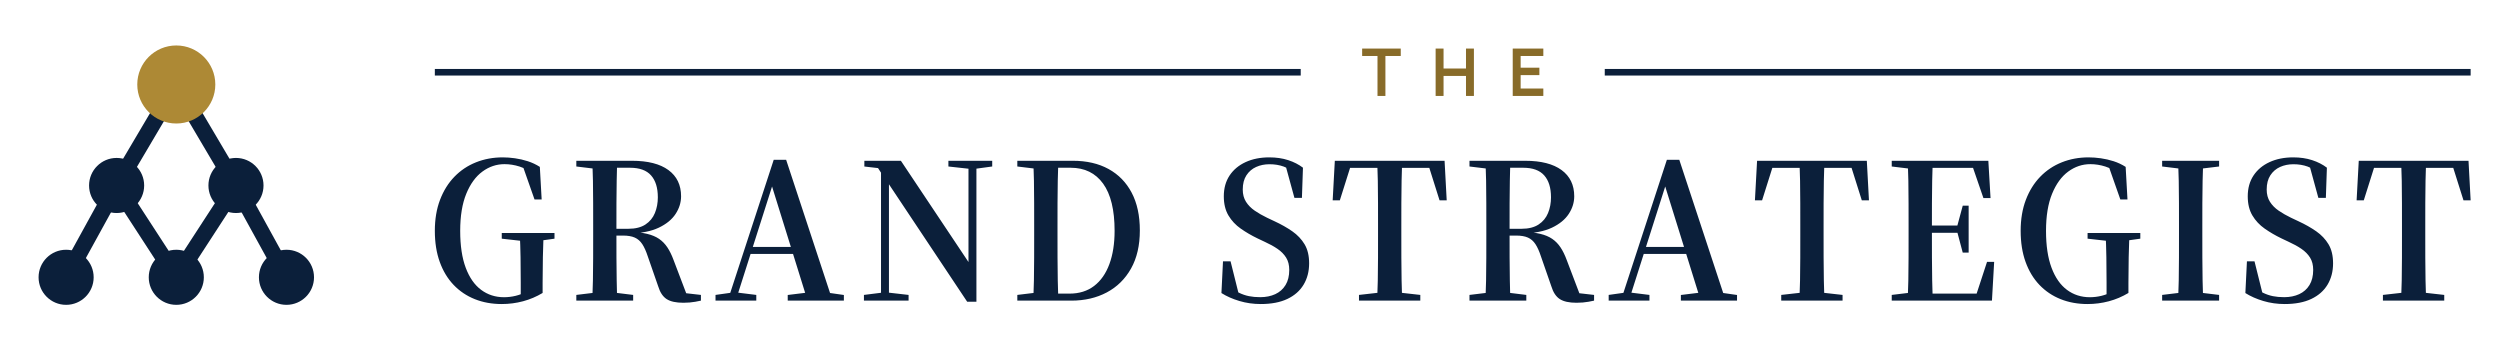
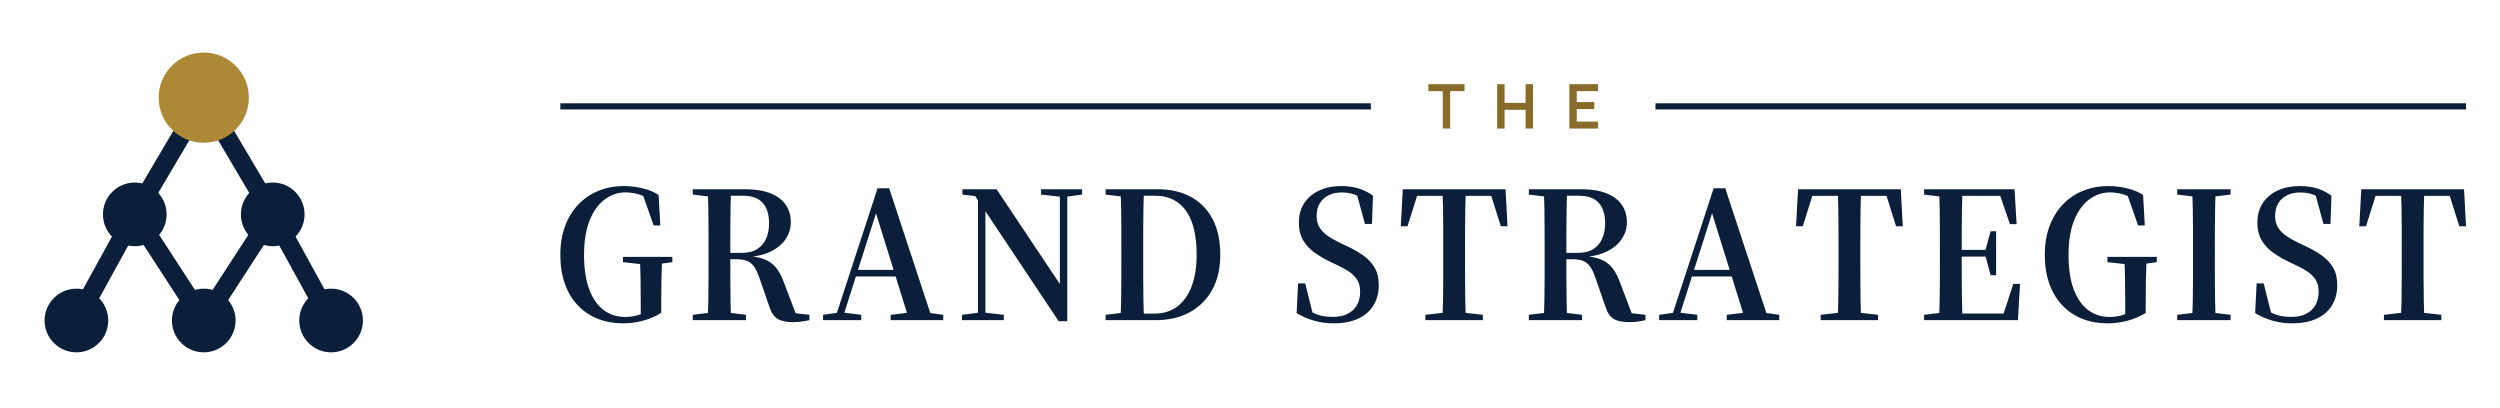
- <svg xmlns="http://www.w3.org/2000/svg" viewBox="-97.11 -68.52 569.8 80.36" role="img">
-   <g transform="translate(-90.411 -61.8194) scale(1.04631)">
+ <svg xmlns="http://www.w3.org/2000/svg" viewBox="-134.43 -77.95 608.7 99.22" role="img">
+   <g transform="translate(-126.164 -69.6804) scale(1.29197)">
    <line stroke="#0B1F3A" stroke-width="3.5" x1="32" y1="12" x2="19" y2="34" />
    <line stroke="#0B1F3A" stroke-width="3.5" x1="32" y1="12" x2="45" y2="34" />
    <line stroke="#0B1F3A" stroke-width="3.5" x1="19" y1="34" x2="8" y2="54" />
    <line stroke="#0B1F3A" stroke-width="3.5" x1="19" y1="34" x2="32" y2="54" />
    <line stroke="#0B1F3A" stroke-width="3.5" x1="45" y1="34" x2="32" y2="54" />
    <line stroke="#0B1F3A" stroke-width="3.5" x1="45" y1="34" x2="56" y2="54" />
    <circle fill="#0B1F3A" cx="19" cy="34" r="6" />
    <circle fill="#0B1F3A" cx="45" cy="34" r="6" />
    <circle fill="#0B1F3A" cx="8" cy="54" r="6" />
    <circle fill="#0B1F3A" cx="32" cy="54" r="6" />
    <circle fill="#0B1F3A" cx="56" cy="54" r="6" />
    <circle fill="#AD8935" cx="32" cy="12" r="8.5" />
  </g>
  <path fill="#0B1F3A" d="M17.24 0.777Q13.904 0.777 11.112 -0.335Q8.32 -1.448 6.277 -3.588Q4.233 -5.728 3.116 -8.826Q1.999 -11.924 1.999 -15.905Q1.999 -19.871 3.184 -22.978Q4.368 -26.085 6.465 -28.244Q8.562 -30.403 11.382 -31.527Q14.202 -32.652 17.482 -32.652Q18.792 -32.652 20.266 -32.446Q21.741 -32.24 23.194 -31.772Q24.647 -31.303 25.929 -30.483L26.345 -23.051H24.721L21.937 -30.974L24.632 -30.367L24.766 -28.589Q23.003 -30.032 21.289 -30.569Q19.575 -31.106 17.883 -31.106Q15.139 -31.106 12.839 -29.415Q10.538 -27.723 9.158 -24.347Q7.778 -20.97 7.778 -15.902Q7.778 -10.846 9.04 -7.486Q10.302 -4.126 12.558 -2.452Q14.813 -0.778 17.762 -0.778Q19.102 -0.778 20.41 -1.095Q21.718 -1.412 23.143 -2.14L21.578 -0.69V-4.072Q21.578 -7.067 21.532 -9.886Q21.485 -12.706 21.356 -15.413H26.784Q26.681 -12.725 26.622 -9.898Q26.562 -7.072 26.562 -4.048V-1.748Q24.47 -0.489 22.104 0.144Q19.739 0.777 17.24 0.777ZM17.251 -14.12V-15.413H29.27V-14.12L24.696 -13.481H22.971ZM34.246 0.0V-1.302L39.721 -1.966H41.813L47.199 -1.302V0.0ZM37.886 0.0Q37.982 -2.067 38.028 -4.588Q38.075 -7.109 38.08 -9.797Q38.086 -12.485 38.086 -14.993V-17.085Q38.086 -19.57 38.08 -22.193Q38.075 -24.815 38.034 -27.311Q37.993 -29.808 37.897 -31.875H43.552Q43.493 -29.803 43.445 -27.314Q43.397 -24.825 43.391 -22.19Q43.385 -19.555 43.385 -16.998V-15.094Q43.385 -12.548 43.391 -9.848Q43.397 -7.148 43.445 -4.615Q43.493 -2.082 43.552 0.0ZM58.648 0.486Q56.128 0.486 54.833 -0.352Q53.538 -1.19 52.903 -3.265L50.538 -10.073Q49.966 -11.826 49.285 -12.867Q48.604 -13.908 47.574 -14.368Q46.544 -14.828 44.881 -14.828H40.546V-16.376H46.109Q48.516 -16.376 50.001 -17.353Q51.486 -18.33 52.155 -19.97Q52.825 -21.61 52.825 -23.545Q52.825 -26.807 51.277 -28.547Q49.73 -30.286 46.495 -30.286H40.505V-31.875H46.936Q52.357 -31.875 55.239 -29.759Q58.121 -27.644 58.121 -23.782Q58.121 -21.671 56.873 -19.764Q55.624 -17.856 53.044 -16.63Q50.463 -15.404 46.45 -15.312V-15.676Q48.746 -15.608 50.371 -15.222Q51.995 -14.836 53.104 -14.078Q54.212 -13.32 54.999 -12.133Q55.787 -10.947 56.412 -9.249L59.595 -0.875L57.351 -1.906L62.644 -1.302V0.0Q62.008 0.147 61.375 0.256Q60.743 0.364 60.081 0.425Q59.418 0.486 58.648 0.486ZM34.246 -30.573V-31.875H41.555V-29.909H39.721ZM65.971 0.0V-1.302L69.895 -1.854H70.807L75.263 -1.302V0.0ZM68.752 0.0 79.237 -32.103H82.065L92.648 0.0H86.951L78.428 -27.394H79.301L79.094 -26.758L70.573 0.0ZM73.329 -10.636V-12.239H86.331V-10.636ZM82.428 0.0V-1.288L87.83 -1.952H90.589L95.225 -1.288V0.0ZM99.798 0.0V-1.302L104.189 -1.854H105.147L109.974 -1.302V0.0ZM103.69 0.0V-31.017H105.499V-15.937V0.0ZM119.049 -30.573V-31.875H129.036V-30.573L124.986 -30.021H124.042ZM123.328 0.248 105.324 -26.785H105.247L103.01 -30.209L99.894 -30.568V-31.875H108.222L124.249 -7.862L123.626 -7.785V-16.223V-31.875H125.436V0.248ZM134.758 0.0V-1.302L140.233 -1.966H141.223V0.0ZM138.398 0.0Q138.494 -2.067 138.54 -4.593Q138.587 -7.119 138.592 -9.831Q138.598 -12.543 138.598 -15.109V-17.085Q138.598 -19.57 138.592 -22.193Q138.587 -24.815 138.546 -27.311Q138.505 -29.808 138.409 -31.875H144.105Q144.024 -29.822 143.976 -27.328Q143.928 -24.834 143.922 -22.209Q143.916 -19.584 143.916 -17.085V-15.113Q143.916 -12.558 143.922 -9.853Q143.928 -7.148 143.976 -4.615Q144.024 -2.082 144.105 0.0ZM141.666 0.0V-1.599H146.65Q149.97 -1.599 152.258 -3.346Q154.546 -5.092 155.737 -8.314Q156.929 -11.537 156.929 -15.921Q156.929 -23.055 154.31 -26.671Q151.692 -30.286 146.924 -30.286H141.666V-31.875H147.419Q152.14 -31.875 155.556 -29.998Q158.971 -28.121 160.827 -24.588Q162.683 -21.055 162.683 -15.997Q162.683 -10.892 160.679 -7.321Q158.675 -3.75 155.152 -1.875Q151.629 0.0 147.041 0.0ZM134.758 -30.573V-31.875H141.223V-29.909H140.233ZM190.237 0.777Q187.694 0.777 185.371 0.083Q183.048 -0.611 181.279 -1.728L181.634 -8.953H183.362L185.414 -0.725L182.865 -2L182.82 -3.184Q184.19 -2.329 185.295 -1.792Q186.399 -1.255 187.547 -1.021Q188.696 -0.788 190.124 -0.788Q192.059 -0.788 193.551 -1.478Q195.043 -2.169 195.89 -3.552Q196.737 -4.936 196.737 -7Q196.737 -8.666 196.021 -9.809Q195.306 -10.951 194.047 -11.807Q192.789 -12.663 191.18 -13.39L189.485 -14.193Q187.443 -15.178 185.689 -16.407Q183.934 -17.636 182.877 -19.413Q181.82 -21.189 181.82 -23.778Q181.82 -26.521 183.126 -28.502Q184.432 -30.484 186.778 -31.568Q189.124 -32.652 192.18 -32.652Q194.571 -32.652 196.506 -32.019Q198.441 -31.385 199.86 -30.3L199.625 -23.425H197.915L195.769 -31.265L198.467 -30.147L198.557 -28.531Q196.94 -30.022 195.473 -30.555Q194.005 -31.087 192.239 -31.087Q190.56 -31.087 189.182 -30.464Q187.804 -29.841 186.971 -28.559Q186.138 -27.277 186.138 -25.325Q186.138 -23.702 186.874 -22.535Q187.609 -21.368 188.871 -20.503Q190.134 -19.638 191.685 -18.892L193.396 -18.084Q195.654 -17.04 197.426 -15.804Q199.198 -14.568 200.233 -12.839Q201.267 -11.11 201.267 -8.507Q201.267 -5.742 200.009 -3.644Q198.752 -1.546 196.304 -0.384Q193.856 0.777 190.237 0.777ZM212.629 0.0V-1.302L218.507 -1.966H220.711L226.607 -1.302V0.0ZM216.773 0.0Q216.869 -2.067 216.915 -4.588Q216.961 -7.109 216.967 -9.797Q216.972 -12.485 216.972 -14.993V-17.085Q216.972 -19.567 216.967 -22.194Q216.961 -24.822 216.921 -27.315Q216.88 -29.808 216.784 -31.875H222.47Q222.389 -29.822 222.341 -27.324Q222.293 -24.826 222.287 -22.205Q222.281 -19.584 222.281 -17.085V-14.998Q222.281 -12.5 222.287 -9.819Q222.293 -7.138 222.341 -4.61Q222.389 -2.082 222.47 0.0ZM206.632 -22.854 207.122 -31.875H232.137L232.622 -22.854H230.994L228.277 -31.472L230.365 -30.261H208.889L210.982 -31.472L208.264 -22.854ZM237.814 0.0V-1.302L243.289 -1.966H245.381L250.767 -1.302V0.0ZM241.454 0.0Q241.55 -2.067 241.596 -4.588Q241.643 -7.109 241.648 -9.797Q241.654 -12.485 241.654 -14.993V-17.085Q241.654 -19.57 241.648 -22.193Q241.643 -24.815 241.602 -27.311Q241.561 -29.808 241.465 -31.875H247.12Q247.061 -29.803 247.013 -27.314Q246.965 -24.825 246.959 -22.19Q246.953 -19.555 246.953 -16.998V-15.094Q246.953 -12.548 246.959 -9.848Q246.965 -7.148 247.013 -4.615Q247.061 -2.082 247.12 0.0ZM262.216 0.486Q259.696 0.486 258.401 -0.352Q257.106 -1.19 256.471 -3.265L254.106 -10.073Q253.534 -11.826 252.853 -12.867Q252.172 -13.908 251.142 -14.368Q250.112 -14.828 248.449 -14.828H244.114V-16.376H249.677Q252.084 -16.376 253.569 -17.353Q255.054 -18.33 255.723 -19.97Q256.393 -21.61 256.393 -23.545Q256.393 -26.807 254.845 -28.547Q253.298 -30.286 250.063 -30.286H244.073V-31.875H250.504Q255.925 -31.875 258.807 -29.759Q261.689 -27.644 261.689 -23.782Q261.689 -21.671 260.441 -19.764Q259.192 -17.856 256.612 -16.63Q254.031 -15.404 250.018 -15.312V-15.676Q252.314 -15.608 253.939 -15.222Q255.563 -14.836 256.672 -14.078Q257.78 -13.32 258.567 -12.133Q259.355 -10.947 259.98 -9.249L263.163 -0.875L260.919 -1.906L266.212 -1.302V0.0Q265.576 0.147 264.943 0.256Q264.311 0.364 263.649 0.425Q262.986 0.486 262.216 0.486ZM237.814 -30.573V-31.875H245.123V-29.909H243.289ZM269.539 0.0V-1.302L273.463 -1.854H274.375L278.831 -1.302V0.0ZM272.32 0.0 282.805 -32.103H285.633L296.216 0.0H290.519L281.996 -27.394H282.869L282.662 -26.758L274.141 0.0ZM276.897 -10.636V-12.239H289.899V-10.636ZM285.996 0.0V-1.288L291.398 -1.952H294.157L298.793 -1.288V0.0ZM308.869 0.0V-1.302L314.747 -1.966H316.951L322.847 -1.302V0.0ZM313.013 0.0Q313.109 -2.067 313.155 -4.588Q313.201 -7.109 313.207 -9.797Q313.212 -12.485 313.212 -14.993V-17.085Q313.212 -19.567 313.207 -22.194Q313.201 -24.822 313.161 -27.315Q313.12 -29.808 313.024 -31.875H318.71Q318.629 -29.822 318.581 -27.324Q318.533 -24.826 318.527 -22.205Q318.521 -19.584 318.521 -17.085V-14.998Q318.521 -12.5 318.527 -9.819Q318.533 -7.138 318.581 -4.61Q318.629 -2.082 318.71 0.0ZM302.872 -22.854 303.362 -31.875H328.377L328.862 -22.854H327.234L324.517 -31.472L326.605 -30.261H305.129L307.222 -31.472L304.504 -22.854ZM334.054 0.0V-1.302L339.529 -1.966H341.318V0.0ZM337.694 0.0Q337.79 -2.067 337.836 -4.588Q337.883 -7.109 337.888 -9.797Q337.894 -12.485 337.894 -14.993V-17.085Q337.894 -19.567 337.888 -22.194Q337.883 -24.822 337.842 -27.315Q337.801 -29.808 337.705 -31.875H343.401Q343.32 -29.822 343.272 -27.324Q343.224 -24.826 343.218 -22.205Q343.212 -19.584 343.212 -17.085V-15.113Q343.212 -12.558 343.218 -9.853Q343.224 -7.148 343.272 -4.615Q343.32 -2.082 343.401 0.0ZM340.581 0.0V-1.609H354.856L353.119 -0.729L355.777 -8.842H357.399L356.895 0.0ZM340.581 -15.466V-17.119H349.846V-15.466ZM350.237 -10.94 348.924 -15.882V-16.781L350.237 -21.637H351.584V-10.94ZM334.054 -30.573V-31.875H341.318V-29.909H339.529ZM354.951 -23.378 352.283 -31.141 354.03 -30.261H340.293V-31.875H356.073L356.574 -23.378ZM378.68 0.777Q375.344 0.777 372.552 -0.335Q369.76 -1.448 367.717 -3.588Q365.673 -5.728 364.556 -8.826Q363.439 -11.924 363.439 -15.905Q363.439 -19.871 364.624 -22.978Q365.808 -26.085 367.905 -28.244Q370.002 -30.403 372.822 -31.527Q375.642 -32.652 378.922 -32.652Q380.232 -32.652 381.706 -32.446Q383.181 -32.24 384.634 -31.772Q386.087 -31.303 387.369 -30.483L387.785 -23.051H386.161L383.377 -30.974L386.072 -30.367L386.206 -28.589Q384.443 -30.032 382.729 -30.569Q381.015 -31.106 379.323 -31.106Q376.579 -31.106 374.279 -29.415Q371.978 -27.723 370.598 -24.347Q369.218 -20.97 369.218 -15.902Q369.218 -10.846 370.48 -7.486Q371.742 -4.126 373.998 -2.452Q376.253 -0.778 379.202 -0.778Q380.542 -0.778 381.85 -1.095Q383.158 -1.412 384.583 -2.14L383.018 -0.69V-4.072Q383.018 -7.067 382.972 -9.886Q382.925 -12.706 382.796 -15.413H388.224Q388.121 -12.725 388.062 -9.898Q388.002 -7.072 388.002 -4.048V-1.748Q385.91 -0.489 383.544 0.144Q381.179 0.777 378.68 0.777ZM378.691 -14.12V-15.413H390.71V-14.12L386.136 -13.481H384.411ZM395.686 0.0V-1.302L401.161 -1.966H403.172L408.667 -1.302V0.0ZM399.326 0.0Q399.422 -2.067 399.468 -4.588Q399.515 -7.109 399.52 -9.797Q399.526 -12.485 399.526 -14.993V-17.085Q399.526 -19.567 399.52 -22.194Q399.515 -24.822 399.468 -27.315Q399.422 -29.808 399.326 -31.875H405.044Q404.963 -29.822 404.909 -27.324Q404.856 -24.826 404.85 -22.205Q404.844 -19.584 404.844 -17.085V-14.998Q404.844 -12.5 404.85 -9.819Q404.856 -7.138 404.904 -4.61Q404.952 -2.082 405.033 0.0ZM395.686 -30.573V-31.875H408.667V-30.573L403.172 -29.909H401.161ZM423.613 0.777Q421.07 0.777 418.747 0.083Q416.424 -0.611 414.655 -1.728L415.01 -8.953H416.738L418.79 -0.725L416.241 -2L416.196 -3.184Q417.566 -2.329 418.671 -1.792Q419.775 -1.255 420.923 -1.021Q422.072 -0.788 423.5 -0.788Q425.435 -0.788 426.927 -1.478Q428.419 -2.169 429.266 -3.552Q430.113 -4.936 430.113 -7Q430.113 -8.666 429.397 -9.809Q428.682 -10.951 427.423 -11.807Q426.165 -12.663 424.556 -13.39L422.861 -14.193Q420.819 -15.178 419.065 -16.407Q417.31 -17.636 416.253 -19.413Q415.196 -21.189 415.196 -23.778Q415.196 -26.521 416.502 -28.502Q417.808 -30.484 420.154 -31.568Q422.5 -32.652 425.556 -32.652Q427.947 -32.652 429.882 -32.019Q431.817 -31.385 433.236 -30.3L433.001 -23.425H431.291L429.145 -31.265L431.843 -30.147L431.933 -28.531Q430.316 -30.022 428.849 -30.555Q427.381 -31.087 425.615 -31.087Q423.936 -31.087 422.558 -30.464Q421.18 -29.841 420.347 -28.559Q419.514 -27.277 419.514 -25.325Q419.514 -23.702 420.25 -22.535Q420.985 -21.368 422.247 -20.503Q423.51 -19.638 425.061 -18.892L426.772 -18.084Q429.03 -17.04 430.802 -15.804Q432.574 -14.568 433.609 -12.839Q434.643 -11.11 434.643 -8.507Q434.643 -5.742 433.385 -3.644Q432.128 -1.546 429.68 -0.384Q427.232 0.777 423.613 0.777ZM446.005 0.0V-1.302L451.883 -1.966H454.087L459.983 -1.302V0.0ZM450.149 0.0Q450.245 -2.067 450.291 -4.588Q450.337 -7.109 450.343 -9.797Q450.348 -12.485 450.348 -14.993V-17.085Q450.348 -19.567 450.343 -22.194Q450.337 -24.822 450.297 -27.315Q450.256 -29.808 450.16 -31.875H455.846Q455.765 -29.822 455.717 -27.324Q455.669 -24.826 455.663 -22.205Q455.657 -19.584 455.657 -17.085V-14.998Q455.657 -12.5 455.663 -9.819Q455.669 -7.138 455.717 -4.61Q455.765 -2.082 455.846 0.0ZM440.008 -22.854 440.498 -31.875H465.513L465.998 -22.854H464.37L461.653 -31.472L463.741 -30.261H442.265L444.358 -31.472L441.64 -22.854Z" />
  <path fill="#886B29" d="M216.849 -46.652V-55.76H213.351V-57.452H222.151V-55.76H218.654V-46.652ZM230.099 -46.652V-57.452H231.904V-52.905H237.019V-57.452H238.824V-46.652H237.019V-51.212H231.904V-46.652ZM247.671 -46.652V-57.452H254.646V-55.76H249.476V-53.092H253.746V-51.4H249.476V-48.345H254.646V-46.652Z" />
  <rect fill="#0B1F3A" x="1.999" y="-52.802" width="197.352" height="1.5" />
  <rect fill="#0B1F3A" x="268.646" y="-52.802" width="197.352" height="1.5" />
</svg>
